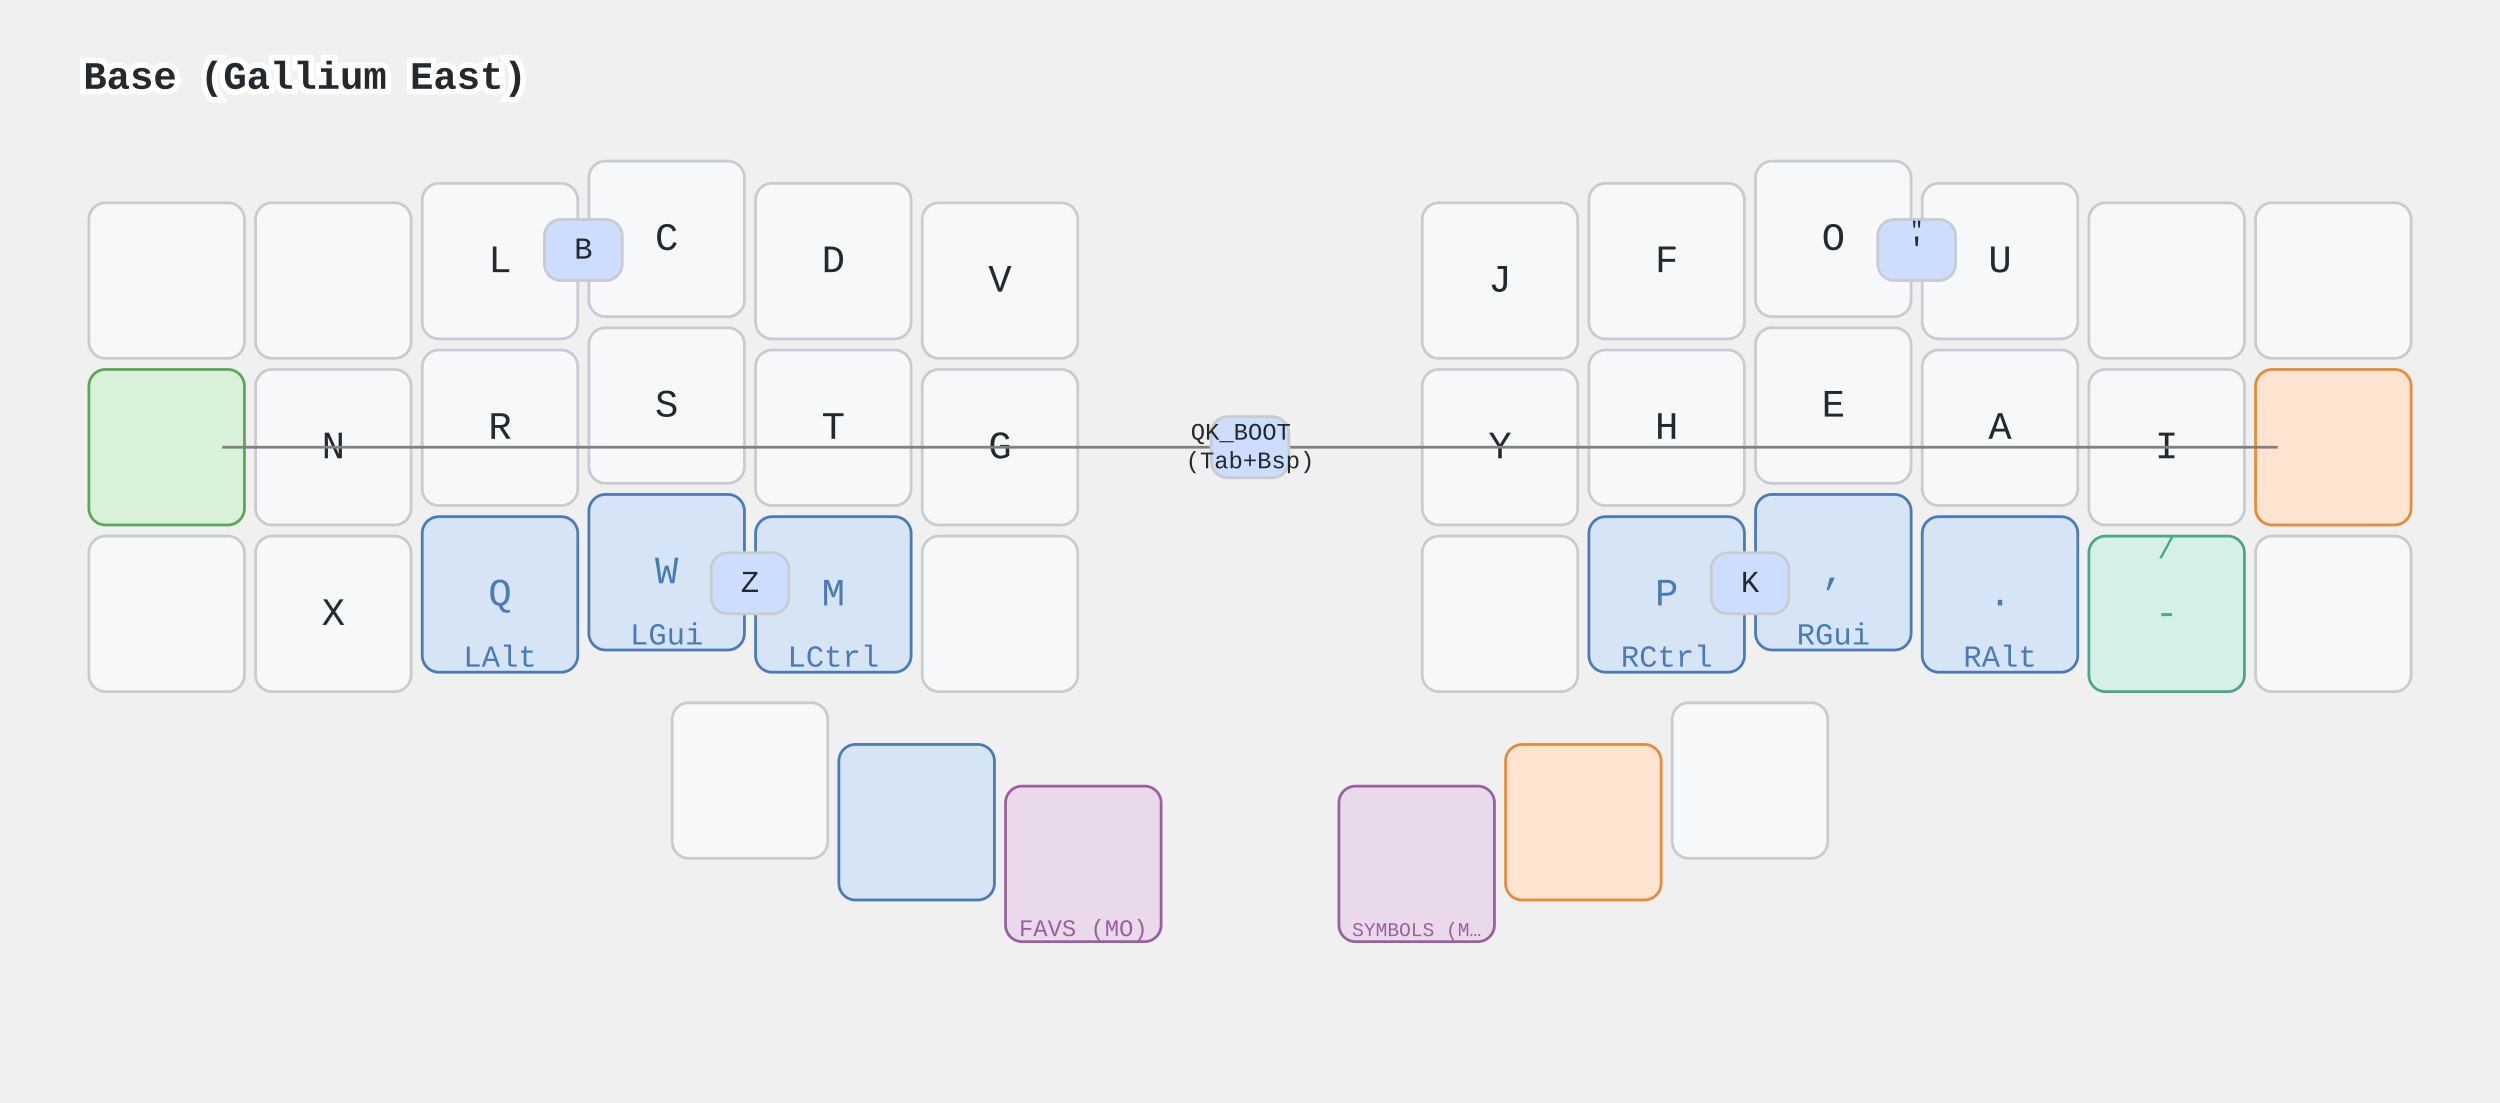
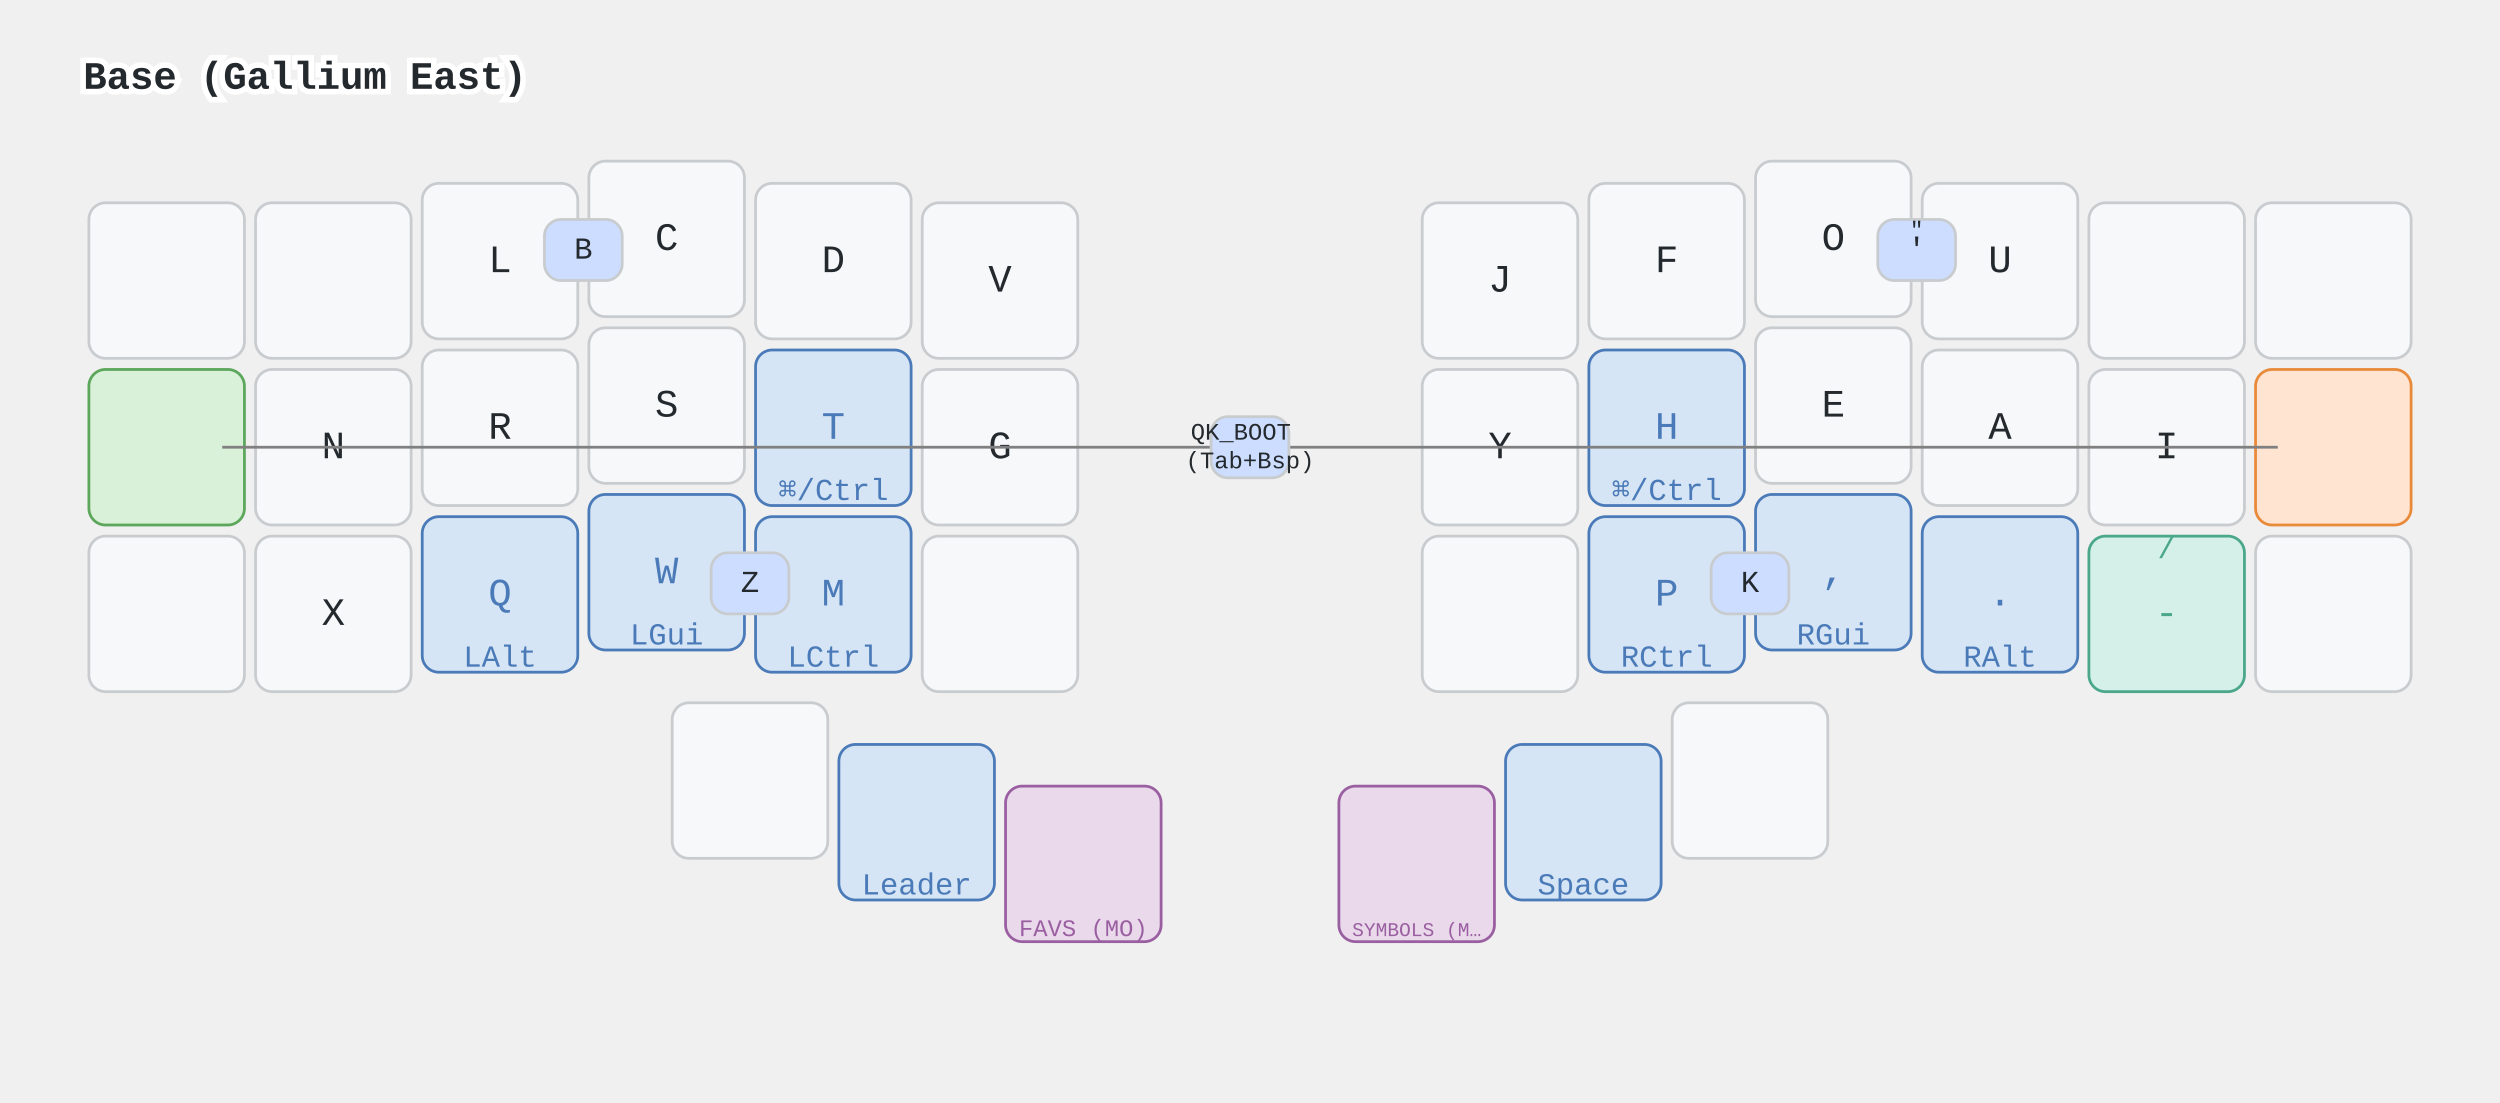
<svg xmlns="http://www.w3.org/2000/svg" xmlns:xlink="http://www.w3.org/1999/xlink" width="900" height="397" viewBox="0 0 900 397" class="keymap">
  <defs>/* start glyphs */
<svg id="mdi:apple-keyboard-shift">
      <svg id="mdi-apple-keyboard-shift" viewBox="0 0 24 24">
        <path d="M15,18V12H17.17L12,6.83L6.83,12H9V18H15M12,4L22,14H17V20H7V14H2L12,4Z" />
      </svg>
    </svg>
    <svg id="mdi:backspace-outline">
      <svg id="mdi-backspace-outline" viewBox="0 0 24 24">
        <path d="M19,15.59L17.59,17L14,13.41L10.41,17L9,15.59L12.59,12L9,8.41L10.41,7L14,10.59L17.59,7L19,8.41L15.41,12L19,15.59M22,3A2,2 0 0,1 24,5V19A2,2 0 0,1 22,21H7C6.31,21 5.77,20.64 5.41,20.11L0,12L5.41,3.88C5.77,3.35 6.31,3 7,3H22M22,5H7L2.28,12L7,19H22V5Z" />
-       </svg>
-     </svg>
-     <svg id="mdi:keyboard-space">
-       <svg id="mdi-keyboard-space" viewBox="0 0 24 24">
-         <path d="M3 15H5V19H19V15H21V19C21 20.1 20.1 21 19 21H5C3.9 21 3 20.1 3 19V15Z" />
      </svg>
    </svg>
    <svg id="mdi:keyboard-tab">
      <svg id="mdi-keyboard-tab" viewBox="0 0 24 24">
        <path d="M20,18H22V6H20M11.59,7.41L15.17,11H1V13H15.17L11.59,16.58L13,18L19,12L13,6L11.59,7.41Z" />
      </svg>
    </svg>
    <svg id="mdi:layers-outline">
      <svg id="mdi-layers-outline" viewBox="0 0 24 24">
        <path d="M12,18.54L19.37,12.8L21,14.07L12,21.07L3,14.07L4.62,12.81L12,18.54M12,16L3,9L12,2L21,9L12,16M12,4.53L6.26,9L12,13.47L17.74,9L12,4.53Z" />
      </svg>
    </svg>
  </defs>/* end glyphs */
<style>/* inherit to force styles through use tags */
svg path {
    fill: inherit;
}

/* font and background color specifications */
svg.keymap {
    font-family: SFMono-Regular,Consolas,Liberation Mono,Menlo,monospace;
    font-size: 14px;
    font-kerning: normal;
    text-rendering: optimizeLegibility;
    fill: #24292e;
}

/* default key styling */
rect.key {
    fill: #f6f8fa;
}

rect.key, rect.combo {
    stroke: #c9cccf;
    stroke-width: 1;
}

/* default key side styling, only used is draw_key_sides is set */
rect.side {
    filter: brightness(90%);
}

/* color accent for combo boxes */
rect.combo, rect.combo-separate {
    fill: #cdf;
}

/* color accent for held keys */
rect.held, rect.combo.held {
    fill: #fdd;
}

/* color accent for ghost (optional) keys */
rect.ghost, rect.combo.ghost {
    stroke-dasharray: 4, 4;
    stroke-width: 2;
}

text {
    text-anchor: middle;
    dominant-baseline: middle;
}

/* styling for layer labels */
text.label {
    font-weight: bold;
    text-anchor: start;
    stroke: white;
    stroke-width: 4;
    paint-order: stroke;
}

/* styling for optional footer */
text.footer {
    text-anchor: end;
    dominant-baseline: auto;
    stroke: white;
    stroke-width: 4;
    paint-order: stroke;
}

/* styling for combo tap, and key non-tap label text */
text.combo, text.hold, text.shifted, text.left, text.right, text.tl, text.tr, text.bl, text.br {
    font-size: 11px;
}

text.hold, text.bl, text.br {
    text-anchor: middle;
    dominant-baseline: auto;
}

text.shifted, text.tl, text.tr {
    text-anchor: middle;
    dominant-baseline: hanging;
}

text.left, text.tl, text.bl {
    text-anchor: start;
}

text.right, text.tr, text.br {
    text-anchor: end;
}

text.layer-activator {
    text-decoration: underline;
}

/* styling for hold/shifted label text in combo box */
text.combo.hold, text.combo.shifted, text.combo.left, text.combo.right {
    font-size: 8px;
}

/* lighter symbol for transparent keys */
text.trans {
    fill: #7b7e81;
}

/* styling for combo dendrons */
path.combo {
    stroke-width: 1;
    stroke: gray;
    fill: none;
}

/* Start Tabler Icons Cleanup */
/* cannot use height/width with glyphs */
.icon-tabler &gt; path {
    fill: inherit;
    stroke: inherit;
    stroke-width: 2;
}
/* hide tabler's default box */
.icon-tabler &gt; path[stroke="none"][fill="none"] {
    visibility: hidden;
}
/* End Tabler Icons Cleanup */

.key.modifier rect { fill: #d6e5f5; stroke: #4a7ab8; }
.key.modifier :not(rect) { fill: #4a7ab8; }
.key.nav rect { fill: #d9f0d9; stroke: #5ca75c; }
.key.nav :not(rect) { fill: #5ca75c; }
.key.editing rect { fill: #ffe4d1; stroke: #e88a3a; }
.key.editing :not(rect) { fill: #e88a3a; }
.key.layer rect { fill: #ead9eb; stroke: #9a5fa1; }
.key.layer :not(rect) { fill: #9a5fa1; }
.key.system rect { fill: #fff4d1; stroke: #e8b52a; }
.key.system :not(rect) { fill: #e8b52a; }
.key.symbol rect { fill: #d4f0e8; stroke: #4aa78a; }
.key.symbol :not(rect) { fill: #4aa78a; }
.key.accent rect { fill: #ffe0d6; stroke: #e86d4a; }
.key.accent :not(rect) { fill: #e86d4a; }
</style>
  <g transform="translate(30, 0)" class="layer-Base (Gallium East)">
    <text x="0" y="28" class="label" id="Base-Gallium-East">Base (Gallium East)</text>
    <g transform="translate(0, 56)">
      <g transform="translate(30, 45)" class="key keypos-0">
        <rect rx="6" ry="6" x="-28" y="-28" width="56" height="56" class="key" />
      </g>
      <g transform="translate(90, 45)" class="key keypos-1">
        <rect rx="6" ry="6" x="-28" y="-28" width="56" height="56" class="key" />
      </g>
      <g transform="translate(150, 38)" class="key keypos-2">
        <rect rx="6" ry="6" x="-28" y="-28" width="56" height="56" class="key" />
        <text x="0" y="0" class="key tap">L</text>
      </g>
      <g transform="translate(210, 30)" class="key keypos-3">
        <rect rx="6" ry="6" x="-28" y="-28" width="56" height="56" class="key" />
        <text x="0" y="0" class="key tap">C</text>
      </g>
      <g transform="translate(270, 38)" class="key keypos-4">
        <rect rx="6" ry="6" x="-28" y="-28" width="56" height="56" class="key" />
        <text x="0" y="0" class="key tap">D</text>
      </g>
      <g transform="translate(330, 45)" class="key keypos-5">
        <rect rx="6" ry="6" x="-28" y="-28" width="56" height="56" class="key" />
        <text x="0" y="0" class="key tap">V</text>
      </g>
      <g transform="translate(510, 45)" class="key keypos-6">
        <rect rx="6" ry="6" x="-28" y="-28" width="56" height="56" class="key" />
        <text x="0" y="0" class="key tap">J</text>
      </g>
      <g transform="translate(570, 38)" class="key keypos-7">
        <rect rx="6" ry="6" x="-28" y="-28" width="56" height="56" class="key" />
        <text x="0" y="0" class="key tap">F</text>
      </g>
      <g transform="translate(630, 30)" class="key keypos-8">
        <rect rx="6" ry="6" x="-28" y="-28" width="56" height="56" class="key" />
        <text x="0" y="0" class="key tap">O</text>
      </g>
      <g transform="translate(690, 38)" class="key keypos-9">
        <rect rx="6" ry="6" x="-28" y="-28" width="56" height="56" class="key" />
        <text x="0" y="0" class="key tap">U</text>
      </g>
      <g transform="translate(750, 45)" class="key keypos-10">
        <rect rx="6" ry="6" x="-28" y="-28" width="56" height="56" class="key" />
      </g>
      <g transform="translate(810, 45)" class="key keypos-11">
        <rect rx="6" ry="6" x="-28" y="-28" width="56" height="56" class="key" />
      </g>
      <g transform="translate(30, 105)" class="key nav keypos-12">
        <rect rx="6" ry="6" x="-28" y="-28" width="56" height="56" class="key nav" />
        <use href="#mdi:keyboard-tab" xlink:href="#mdi:keyboard-tab" x="-7" y="-7" height="14" width="14.0" class="key nav tap glyph mdi:keyboard-tab" />
      </g>
      <g transform="translate(90, 105)" class="key keypos-13">
        <rect rx="6" ry="6" x="-28" y="-28" width="56" height="56" class="key" />
        <text x="0" y="0" class="key tap">N</text>
      </g>
      <g transform="translate(150, 98)" class="key keypos-14">
        <rect rx="6" ry="6" x="-28" y="-28" width="56" height="56" class="key" />
        <text x="0" y="0" class="key tap">R</text>
      </g>
      <g transform="translate(210, 90)" class="key keypos-15">
        <rect rx="6" ry="6" x="-28" y="-28" width="56" height="56" class="key" />
        <text x="0" y="0" class="key tap">S</text>
      </g>
-       <g transform="translate(270, 98)" class="key keypos-16">
-         <rect rx="6" ry="6" x="-28" y="-28" width="56" height="56" class="key" />
-         <text x="0" y="0" class="key tap">T</text>
+       <g transform="translate(270, 98)" class="key modifier keypos-16">
+         <rect rx="6" ry="6" x="-28" y="-28" width="56" height="56" class="key modifier" />
+         <text x="0" y="0" class="key modifier tap">T</text>
+         <text x="0" y="26" class="key modifier hold">⌘/Ctrl</text>
      </g>
      <g transform="translate(330, 105)" class="key keypos-17">
        <rect rx="6" ry="6" x="-28" y="-28" width="56" height="56" class="key" />
        <text x="0" y="0" class="key tap">G</text>
      </g>
      <g transform="translate(510, 105)" class="key keypos-18">
        <rect rx="6" ry="6" x="-28" y="-28" width="56" height="56" class="key" />
        <text x="0" y="0" class="key tap">Y</text>
      </g>
-       <g transform="translate(570, 98)" class="key keypos-19">
-         <rect rx="6" ry="6" x="-28" y="-28" width="56" height="56" class="key" />
-         <text x="0" y="0" class="key tap">H</text>
+       <g transform="translate(570, 98)" class="key modifier keypos-19">
+         <rect rx="6" ry="6" x="-28" y="-28" width="56" height="56" class="key modifier" />
+         <text x="0" y="0" class="key modifier tap">H</text>
+         <text x="0" y="26" class="key modifier hold">⌘/Ctrl</text>
      </g>
      <g transform="translate(630, 90)" class="key keypos-20">
        <rect rx="6" ry="6" x="-28" y="-28" width="56" height="56" class="key" />
        <text x="0" y="0" class="key tap">E</text>
      </g>
      <g transform="translate(690, 98)" class="key keypos-21">
        <rect rx="6" ry="6" x="-28" y="-28" width="56" height="56" class="key" />
        <text x="0" y="0" class="key tap">A</text>
      </g>
      <g transform="translate(750, 105)" class="key keypos-22">
        <rect rx="6" ry="6" x="-28" y="-28" width="56" height="56" class="key" />
        <text x="0" y="0" class="key tap">I</text>
      </g>
      <g transform="translate(810, 105)" class="key editing keypos-23">
        <rect rx="6" ry="6" x="-28" y="-28" width="56" height="56" class="key editing" />
        <use href="#mdi:backspace-outline" xlink:href="#mdi:backspace-outline" x="-7" y="-7" height="14" width="14.0" class="key editing tap glyph mdi:backspace-outline" />
      </g>
      <g transform="translate(30, 165)" class="key keypos-24">
        <rect rx="6" ry="6" x="-28" y="-28" width="56" height="56" class="key" />
      </g>
      <g transform="translate(90, 165)" class="key keypos-25">
        <rect rx="6" ry="6" x="-28" y="-28" width="56" height="56" class="key" />
        <text x="0" y="0" class="key tap">X</text>
      </g>
      <g transform="translate(150, 158)" class="key modifier keypos-26">
        <rect rx="6" ry="6" x="-28" y="-28" width="56" height="56" class="key modifier" />
        <text x="0" y="0" class="key modifier tap">Q</text>
        <text x="0" y="26" class="key modifier hold">LAlt</text>
      </g>
      <g transform="translate(210, 150)" class="key modifier keypos-27">
        <rect rx="6" ry="6" x="-28" y="-28" width="56" height="56" class="key modifier" />
        <text x="0" y="0" class="key modifier tap">W</text>
        <text x="0" y="26" class="key modifier hold">LGui</text>
      </g>
      <g transform="translate(270, 158)" class="key modifier keypos-28">
        <rect rx="6" ry="6" x="-28" y="-28" width="56" height="56" class="key modifier" />
        <text x="0" y="0" class="key modifier tap">M</text>
        <text x="0" y="26" class="key modifier hold">LCtrl</text>
      </g>
      <g transform="translate(330, 165)" class="key keypos-29">
        <rect rx="6" ry="6" x="-28" y="-28" width="56" height="56" class="key" />
      </g>
      <g transform="translate(510, 165)" class="key keypos-30">
        <rect rx="6" ry="6" x="-28" y="-28" width="56" height="56" class="key" />
      </g>
      <g transform="translate(570, 158)" class="key modifier keypos-31">
        <rect rx="6" ry="6" x="-28" y="-28" width="56" height="56" class="key modifier" />
        <text x="0" y="0" class="key modifier tap">P</text>
        <text x="0" y="26" class="key modifier hold">RCtrl</text>
      </g>
      <g transform="translate(630, 150)" class="key modifier keypos-32">
        <rect rx="6" ry="6" x="-28" y="-28" width="56" height="56" class="key modifier" />
        <text x="0" y="0" class="key modifier tap">,</text>
        <text x="0" y="26" class="key modifier hold">RGui</text>
      </g>
      <g transform="translate(690, 158)" class="key modifier keypos-33">
        <rect rx="6" ry="6" x="-28" y="-28" width="56" height="56" class="key modifier" />
        <text x="0" y="0" class="key modifier tap">.</text>
        <text x="0" y="26" class="key modifier hold">RAlt</text>
      </g>
      <g transform="translate(750, 165)" class="key symbol keypos-34">
        <rect rx="6" ry="6" x="-28" y="-28" width="56" height="56" class="key symbol" />
        <text x="0" y="0" class="key symbol tap">-</text>
        <text x="0" y="-26" class="key symbol shifted">/</text>
      </g>
      <g transform="translate(810, 165)" class="key keypos-35">
        <rect rx="6" ry="6" x="-28" y="-28" width="56" height="56" class="key" />
      </g>
      <g transform="translate(240, 225)" class="key keypos-36">
        <rect rx="6" ry="6" x="-28" y="-28" width="56" height="56" class="key" />
      </g>
      <g transform="translate(300, 240)" class="key modifier keypos-37">
        <rect rx="6" ry="6" x="-28" y="-28" width="56" height="56" class="key modifier" />
        <use href="#mdi:apple-keyboard-shift" xlink:href="#mdi:apple-keyboard-shift" x="-7" y="-7" height="14" width="14.0" class="key modifier tap glyph mdi:apple-keyboard-shift" />
+         <text x="0" y="26" class="key modifier hold">Leader</text>
      </g>
      <g transform="translate(360, 255)" class="key layer keypos-38">
        <rect rx="6" ry="6" x="-28" y="-28" width="56" height="56" class="key layer" />
        <use href="#mdi:layers-outline" xlink:href="#mdi:layers-outline" x="-7" y="-7" height="14" width="14.0" class="key layer tap glyph mdi:layers-outline" />
        <text x="0" y="26" class="key layer hold">
          <tspan style="font-size: 78%">FAVS (MO)</tspan>
        </text>
      </g>
      <g transform="translate(480, 255)" class="key layer keypos-39">
        <rect rx="6" ry="6" x="-28" y="-28" width="56" height="56" class="key layer" />
        <use href="#mdi:layers-outline" xlink:href="#mdi:layers-outline" x="-7" y="-7" height="14" width="14.0" class="key layer tap glyph mdi:layers-outline" />
        <text x="0" y="26" class="key layer hold">
          <tspan style="font-size: 64%">SYMBOLS (M…</tspan>
        </text>
      </g>
-       <g transform="translate(540, 240)" class="key editing keypos-40">
-         <rect rx="6" ry="6" x="-28" y="-28" width="56" height="56" class="key editing" />
-         <use href="#mdi:keyboard-space" xlink:href="#mdi:keyboard-space" x="-7" y="-7" height="14" width="14.0" class="key editing tap glyph mdi:keyboard-space" />
+       <g transform="translate(540, 240)" class="key modifier keypos-40">
+         <rect rx="6" ry="6" x="-28" y="-28" width="56" height="56" class="key modifier" />
+         <use href="#mdi:apple-keyboard-shift" xlink:href="#mdi:apple-keyboard-shift" x="-7" y="-7" height="14" width="14.0" class="key modifier tap glyph mdi:apple-keyboard-shift" />
+         <text x="0" y="26" class="key modifier hold">Space</text>
      </g>
      <g transform="translate(600, 225)" class="key keypos-41">
        <rect rx="6" ry="6" x="-28" y="-28" width="56" height="56" class="key" />
      </g>
      <g class="combo combopos-0">
        <rect rx="6" ry="6" x="166" y="23" width="28" height="22" class="combo" />
        <text x="180" y="34" class="combo tap">B</text>
      </g>
      <g class="combo symbol combopos-1">
        <rect rx="6" ry="6" x="646" y="23" width="28" height="22" class="combo symbol" />
        <text x="660" y="34" class="combo symbol tap">'</text>
        <text x="660" y="25" class="combo symbol shifted">"</text>
      </g>
      <g class="combo combopos-2">
        <rect rx="6" ry="6" x="226" y="143" width="28" height="22" class="combo" />
        <text x="240" y="154" class="combo tap">Z</text>
      </g>
      <g class="combo combopos-3">
        <rect rx="6" ry="6" x="586" y="143" width="28" height="22" class="combo" />
        <text x="600" y="154" class="combo tap">K</text>
      </g>
      <g class="combo combopos-4">
        <path d="M420,105 l-370,0" class="combo" />
        <path d="M420,105 l370,0" class="combo" />
        <rect rx="6" ry="6" x="406" y="94" width="28" height="22" class="combo" />
        <text x="420" y="105" class="combo tap">
          <tspan x="420" dy="-0.6em" style="font-size: 78%">QK_BOOT</tspan>
          <tspan x="420" dy="1.2em" style="font-size: 78%">(Tab+Bsp)</tspan>
        </text>
      </g>
    </g>
  </g>
</svg>
